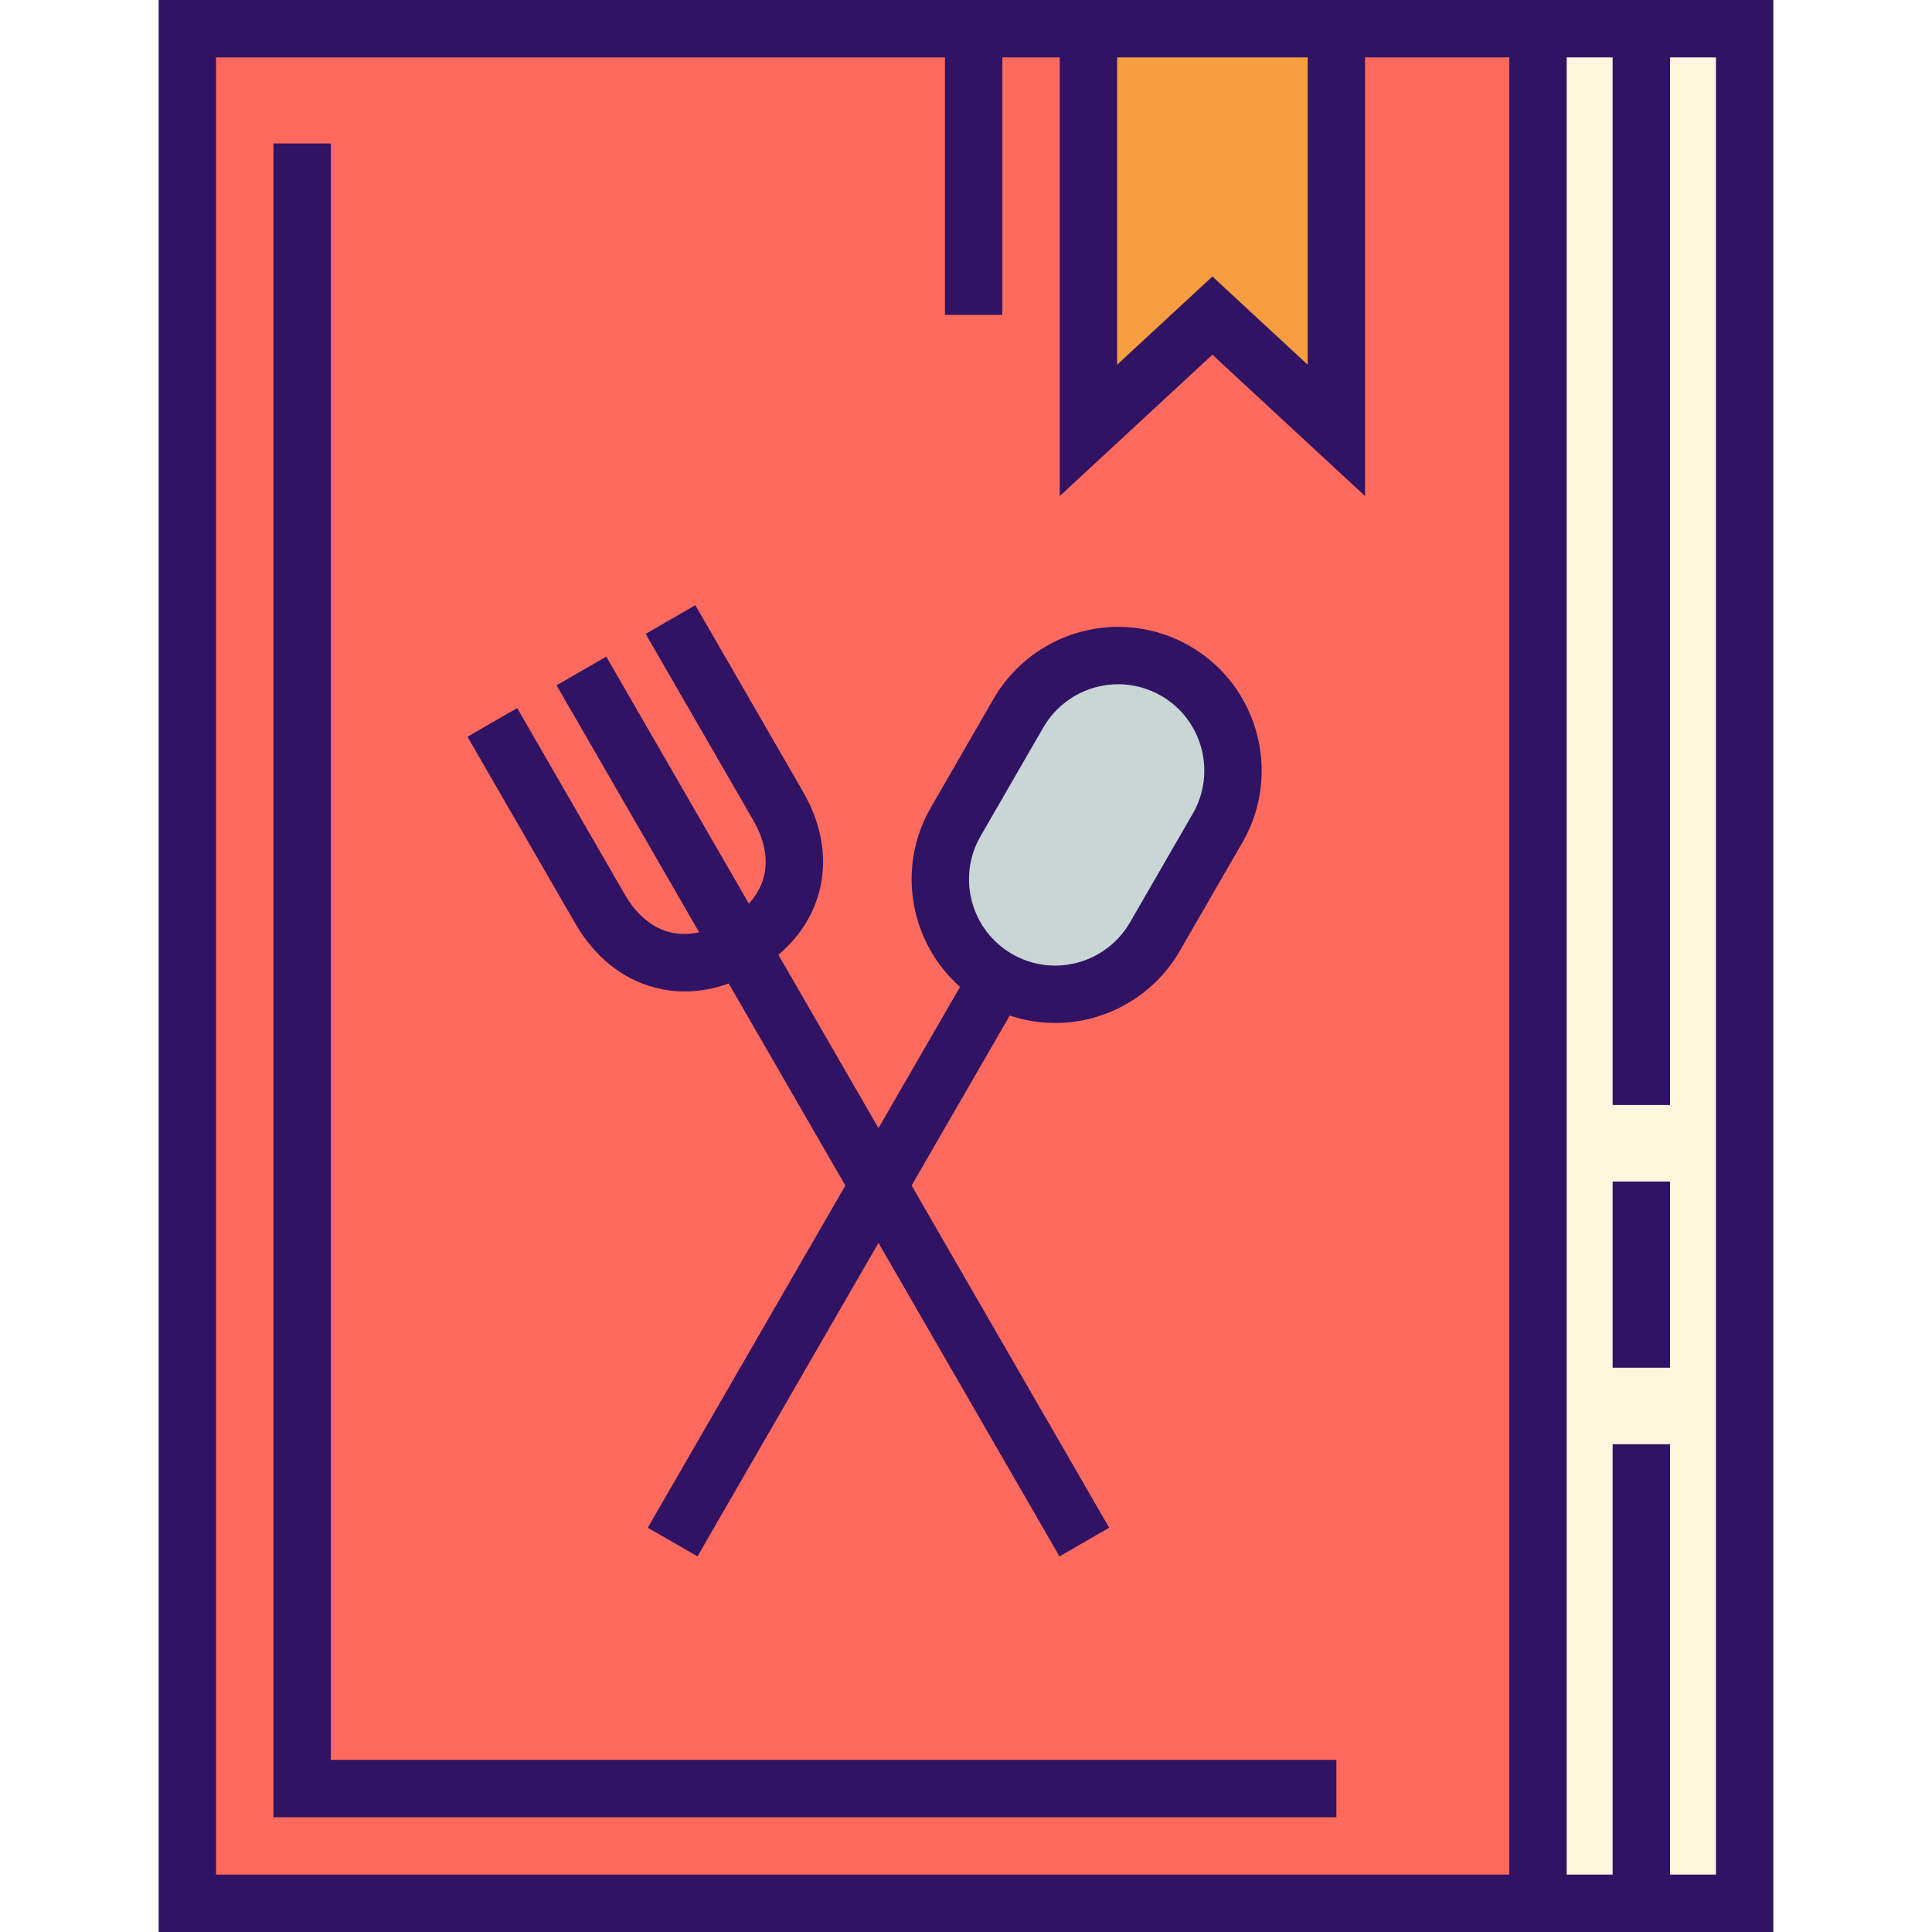
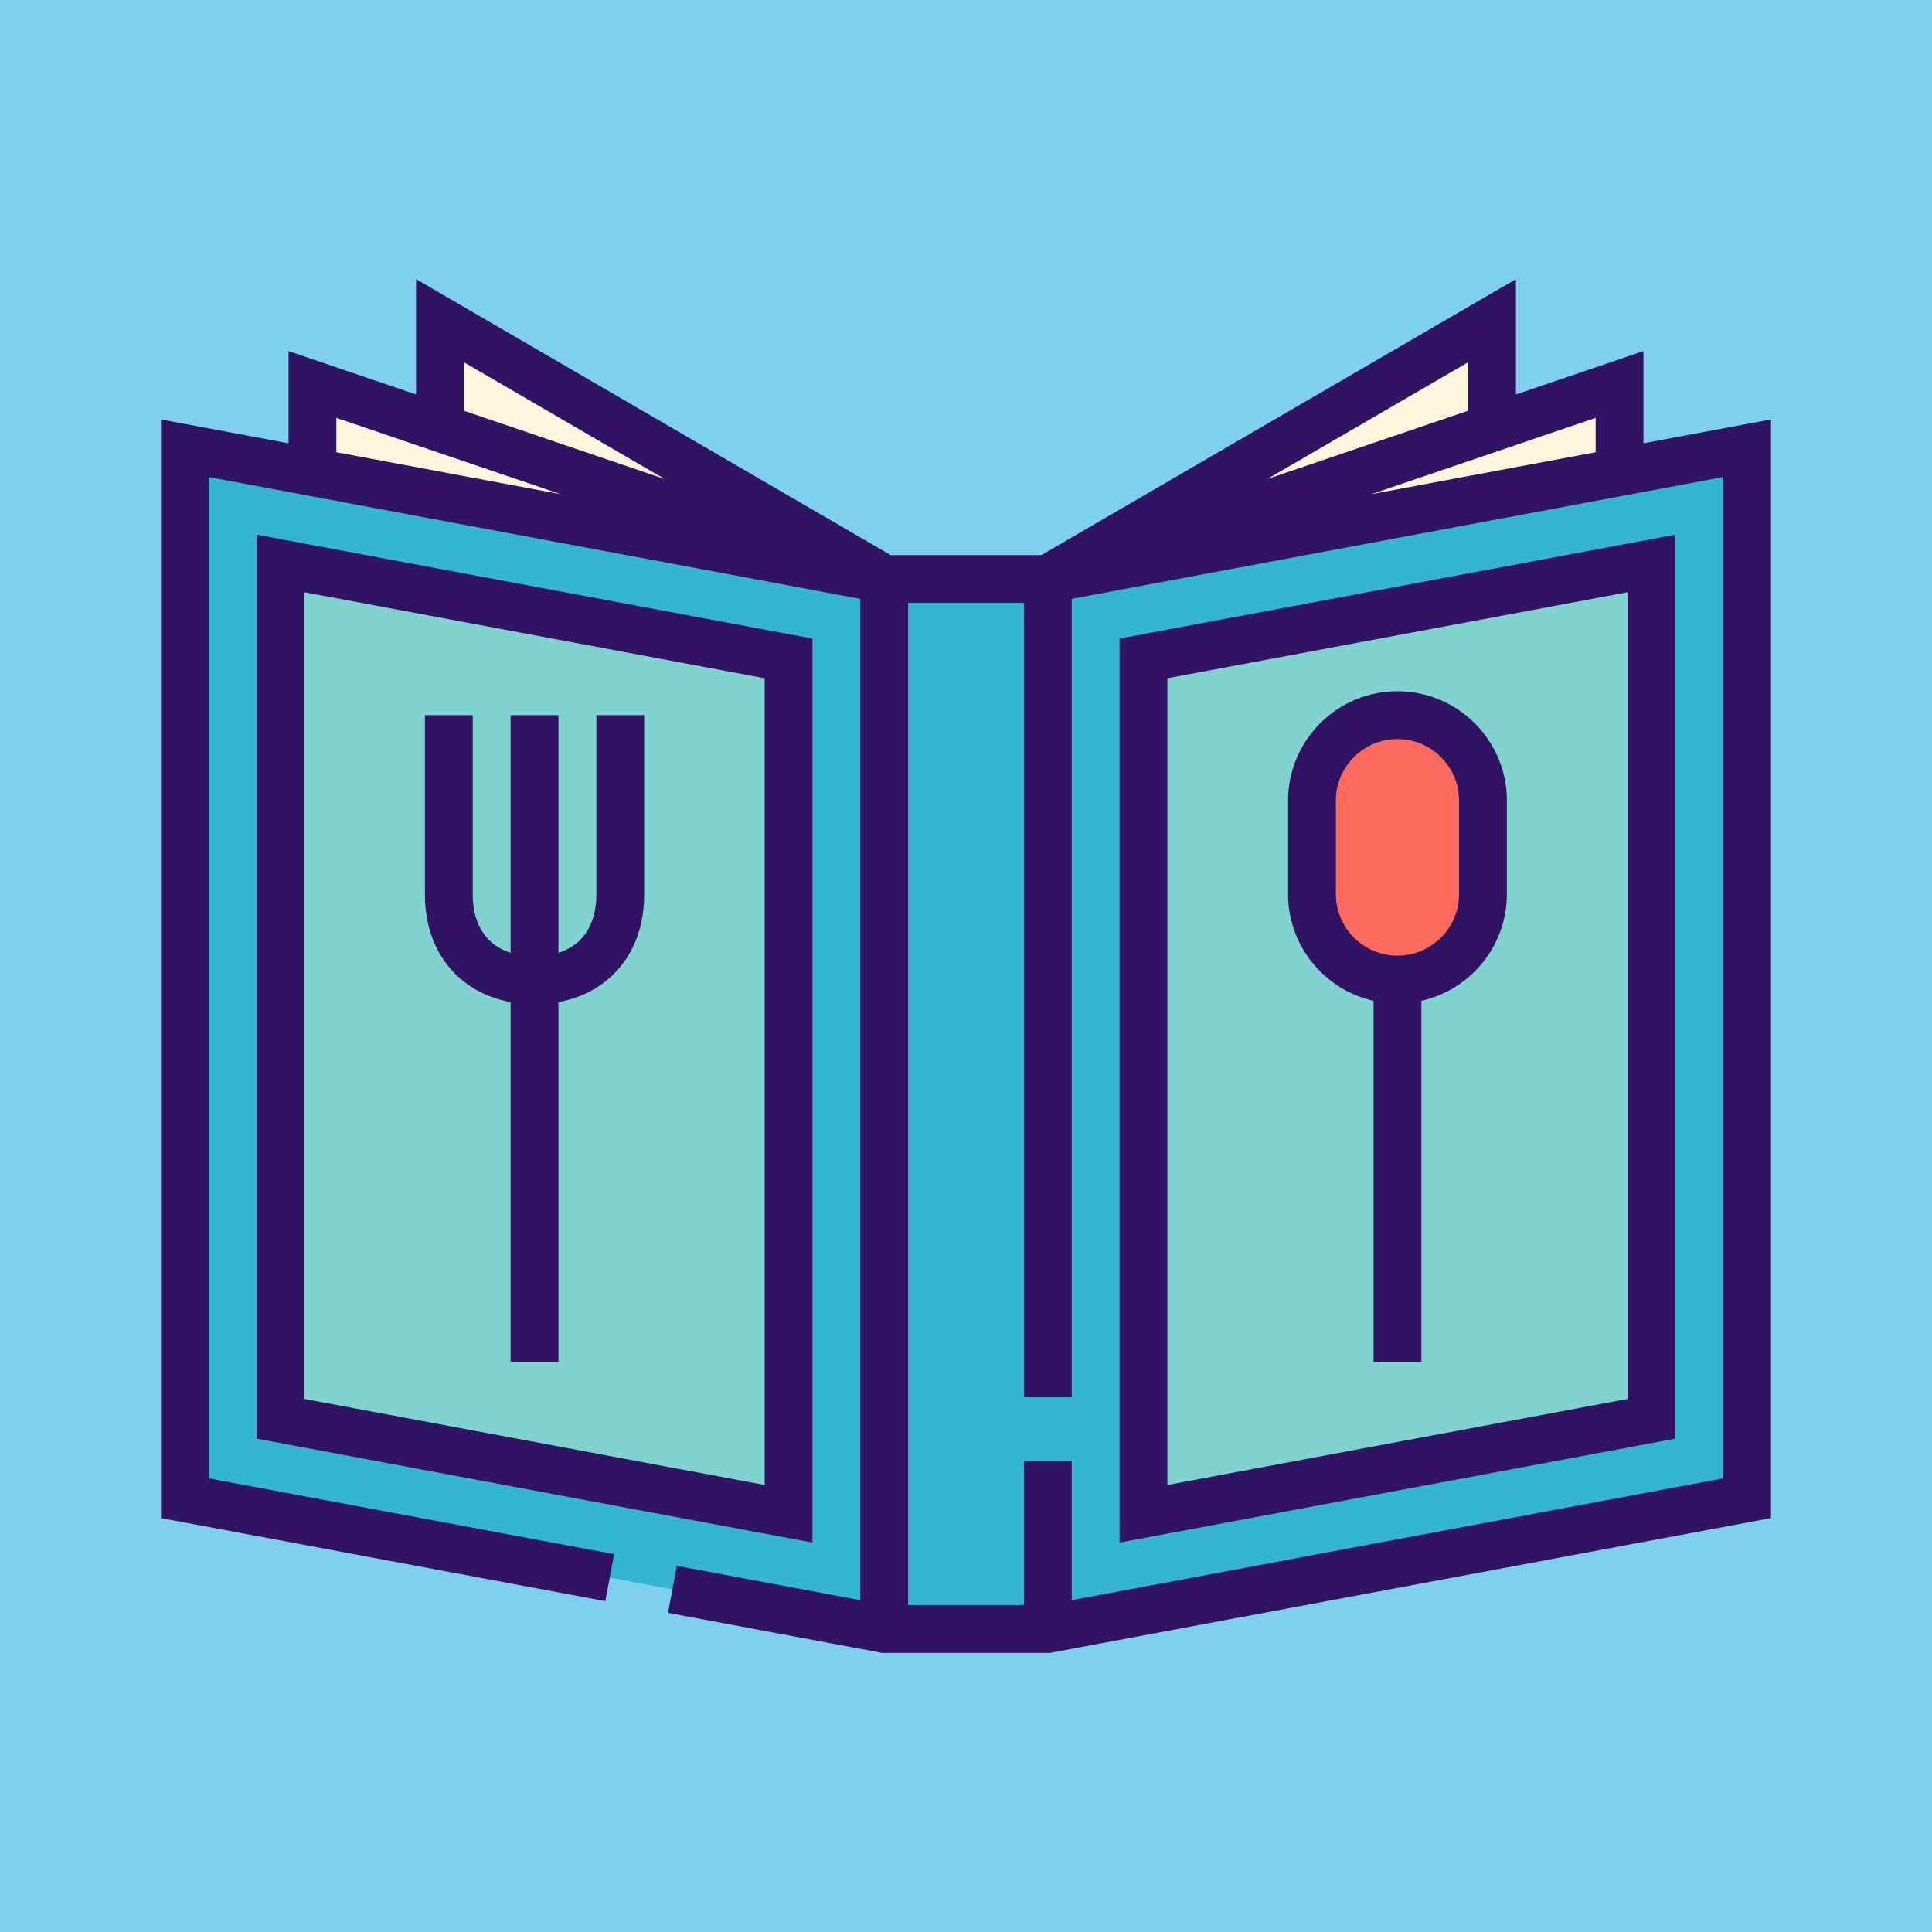
- <svg xmlns="http://www.w3.org/2000/svg" version="1.1" id="Layer_1" viewBox="0 0 512.031 512.031" xml:space="preserve">
-   <rect x="49.654" y="7.608" style="fill:#FF6A5E;" width="357.956" height="496.823" />
-   <rect x="407.617" y="7.608" style="fill:#FFF6DD;" width="54.762" height="496.823" />
-   <polygon style="fill:#F59D40;" points="354.173,114.063 321.317,83.644 288.46,114.063 288.46,7.604 354.173,7.604 " />
-   <path style="fill:#C9D6D6;" d="M269.931,188.975c8.414-14.573,27.045-19.566,41.621-11.151l0,0  c14.571,8.414,19.564,27.046,11.153,41.62l-16.649,28.834c-8.413,14.572-27.046,19.565-41.62,11.152l0,0  c-14.574-8.416-19.566-27.049-11.153-41.621L269.931,188.975z" />
-   <g>
-     <polygon style="fill:#311363;" points="87.677,38.022 72.468,38.022 72.468,481.614 354.174,481.614 354.174,466.405    87.677,466.405  " />
-     <path style="fill:#311363;" d="M415.218,0H400.01h-38.231h-80.923H42.05v512.031h357.96h15.209h54.763V0L415.218,0L415.218,0z    M346.57,15.209V96.66l-25.252-23.38l-25.253,23.38V15.209L346.57,15.209L346.57,15.209z M400.01,496.823H57.259V15.209h193.179   v68.25h15.209v-68.25h15.209v116.26l40.462-37.461l40.461,37.461V15.209h38.231v481.614H400.01z M454.772,496.823h-12.173V382.756   H427.39v114.066h-12.172V15.209h12.172v277.644h15.209V15.209h12.173V496.823z" />
-     <rect x="427.389" y="313.134" style="fill:#311363;" width="15.209" height="49.345" />
-     <path style="fill:#311363;" d="M173.381,261.695c2.645,0.709,5.346,1.061,8.078,1.061c3.861,0,7.778-0.705,11.67-2.099   l30.909,53.536l-52.359,90.688l13.171,7.604l47.969-83.084l47.969,83.084l13.171-7.604L241.6,314.193l26.005-45.043   c3.873,1.296,7.939,1.971,12.037,1.971c13.574,0,26.219-7.296,32.999-19.04l16.65-28.835c10.492-18.181,4.24-41.51-13.937-52.006   c-5.786-3.341-12.36-5.107-19.01-5.107c-13.573,0-26.217,7.296-32.998,19.041l-16.648,28.834   c-9.194,15.926-5.536,35.803,7.733,47.544l-21.611,37.432l-26.52-45.935c5.385-4.565,9.066-10.196,10.778-16.581   c2.308-8.615,0.833-17.837-4.266-26.668l-28.527-49.411l-13.171,7.604l28.527,49.411c3.038,5.262,3.988,10.493,2.746,15.127   c-0.673,2.514-2.014,4.848-3.92,6.95l-37.792-65.459l-13.171,7.604l37.792,65.458c-2.773,0.599-5.464,0.592-7.978-0.081   c-4.634-1.242-8.689-4.679-11.727-9.942l-28.527-49.409l-13.171,7.604l28.527,49.409   C157.517,253.498,164.766,259.386,173.381,261.695z M259.869,221.611l16.648-28.834c4.073-7.055,11.67-11.437,19.827-11.437   c3.984,0,7.928,1.062,11.406,3.069c10.917,6.303,14.67,20.314,8.37,31.232l-16.649,28.834c-4.073,7.054-11.67,11.436-19.828,11.436   c-3.985,0-7.927-1.061-11.404-3.067C257.321,246.54,253.566,232.528,259.869,221.611z" />
+ <svg xmlns="http://www.w3.org/2000/svg" height="800px" width="800px" version="1.1" id="Layer_1" viewBox="-51.2 -51.2 614.40 614.40" xml:space="preserve" fill="#000000">
+   <g id="SVGRepo_bgCarrier" stroke-width="0">
+     <rect x="-51.2" y="-51.2" width="614.40" height="614.40" rx="0" fill="#7ed0ec" strokewidth="0" />
+   </g>
+   <g id="SVGRepo_tracerCarrier" stroke-linecap="round" stroke-linejoin="round" />
+   <g id="SVGRepo_iconCarrier">
+     <polygon style="fill:#34B6D0;" points="229.977,466.82 282.023,466.82 504.396,425.25 504.396,91.351 282.023,132.921 229.977,132.921 7.604,91.351 7.604,425.25 " />
+     <g>
+       <polygon style="fill:#FFF6DD;" points="463.838,71.072 282.023,132.921 463.838,98.933 " />
+       <polygon style="fill:#FFF6DD;" points="229.977,132.921 48.162,71.072 48.162,98.933 " />
+       <polygon style="fill:#FFF6DD;" points="423.279,50.792 282.023,132.921 423.279,84.868 " />
+       <polygon style="fill:#FFF6DD;" points="88.721,50.792 229.977,132.921 88.721,84.868 " />
+     </g>
+     <g>
+       <polygon style="fill:#80D3CF;" points="38.02,399.994 38.02,127.98 199.561,158.178 199.561,430.192 " />
+       <polygon style="fill:#80D3CF;" points="473.98,399.994 473.98,127.98 312.439,158.178 312.439,430.192 " />
+     </g>
+     <path style="fill:#FF6A5E;" d="M366.02,203.411c0-15.016,12.171-27.188,27.19-27.188l0,0c15.014,0.001,27.187,12.172,27.189,27.188 l-0.001,29.711c0.001,15.015-12.172,27.188-27.188,27.189l0,0c-15.018-0.001-27.19-12.174-27.19-27.189L366.02,203.411z" />
+     <g>
+       <path style="fill:#311363;" d="M471.441,89.775V60.451l-40.559,13.798V37.576l-150.909,87.742h-47.948L81.117,37.576v36.673 L40.559,60.451v29.324L0,82.194v349.371l141.305,26.416l2.795-14.948L15.208,418.936V100.508l207.165,38.727v318.428l-58.34-10.905 l-2.794,14.948l68.033,12.718h53.455L512,431.564V82.194L471.441,89.775z M456.234,81.69v10.928l-71.315,13.331l45.964-15.636l0,0 L456.234,81.69z M415.675,79.422l-42.5,14.459l-21.394,7.277l63.894-37.149L415.675,79.422L415.675,79.422z M96.325,79.422V64.009 l63.894,37.149l-21.393-7.277L96.325,79.422z M55.766,81.69l25.351,8.624l0,0l45.964,15.636L55.766,92.618 C55.766,92.618,55.766,81.69,55.766,81.69z M496.792,418.936l-207.165,38.726v-44.24h-15.208v45.794h-36.838V140.525h36.838 v252.619h15.208V139.236l207.165-38.727V418.936z" />
+       <path style="fill:#311363;" d="M207.165,151.864L30.416,118.823v287.485l176.749,33.042V151.864z M191.957,421.034L45.624,393.679 V137.137l146.334,27.354V421.034z" />
+       <path style="fill:#311363;" d="M481.584,406.307V118.823l-176.75,33.042V439.35L481.584,406.307z M320.043,164.492l146.334-27.355 v256.542l-146.334,27.354V164.492z" />
+       <path style="fill:#311363;" d="M93.564,258.5c4.674,4.673,10.677,7.709,17.621,8.97v114.478h15.208V267.47 c6.945-1.26,12.95-4.297,17.624-8.97c6.306-6.306,9.64-15.028,9.64-25.227l0.001-57.051H138.45l-0.001,57.051 c0,6.076-1.794,11.081-5.185,14.472c-1.84,1.84-4.168,3.191-6.87,4.058v-75.579h-15.208v75.578 c-2.701-0.868-5.028-2.218-6.867-4.057c-3.392-3.392-5.186-8.396-5.185-14.472v-57.05H83.926v57.05 C83.924,243.471,87.257,252.194,93.564,258.5z" />
+       <path style="fill:#311363;" d="M393.209,168.619c-19.185,0-34.793,15.608-34.793,34.792v29.71c0,16.573,11.651,30.467,27.19,33.945 v114.882h15.208V267.066c15.538-3.48,27.189-17.375,27.188-33.945l0.001-29.713C427.999,184.227,412.39,168.619,393.209,168.619z M412.794,233.121c0,10.799-8.785,19.584-19.584,19.585c-10.8-0.001-19.586-8.787-19.586-19.585v-29.71 c0-10.799,8.786-19.584,19.585-19.584c10.798,0,19.584,8.786,19.586,19.583L412.794,233.121z" />
+     </g>
  </g>
</svg>
